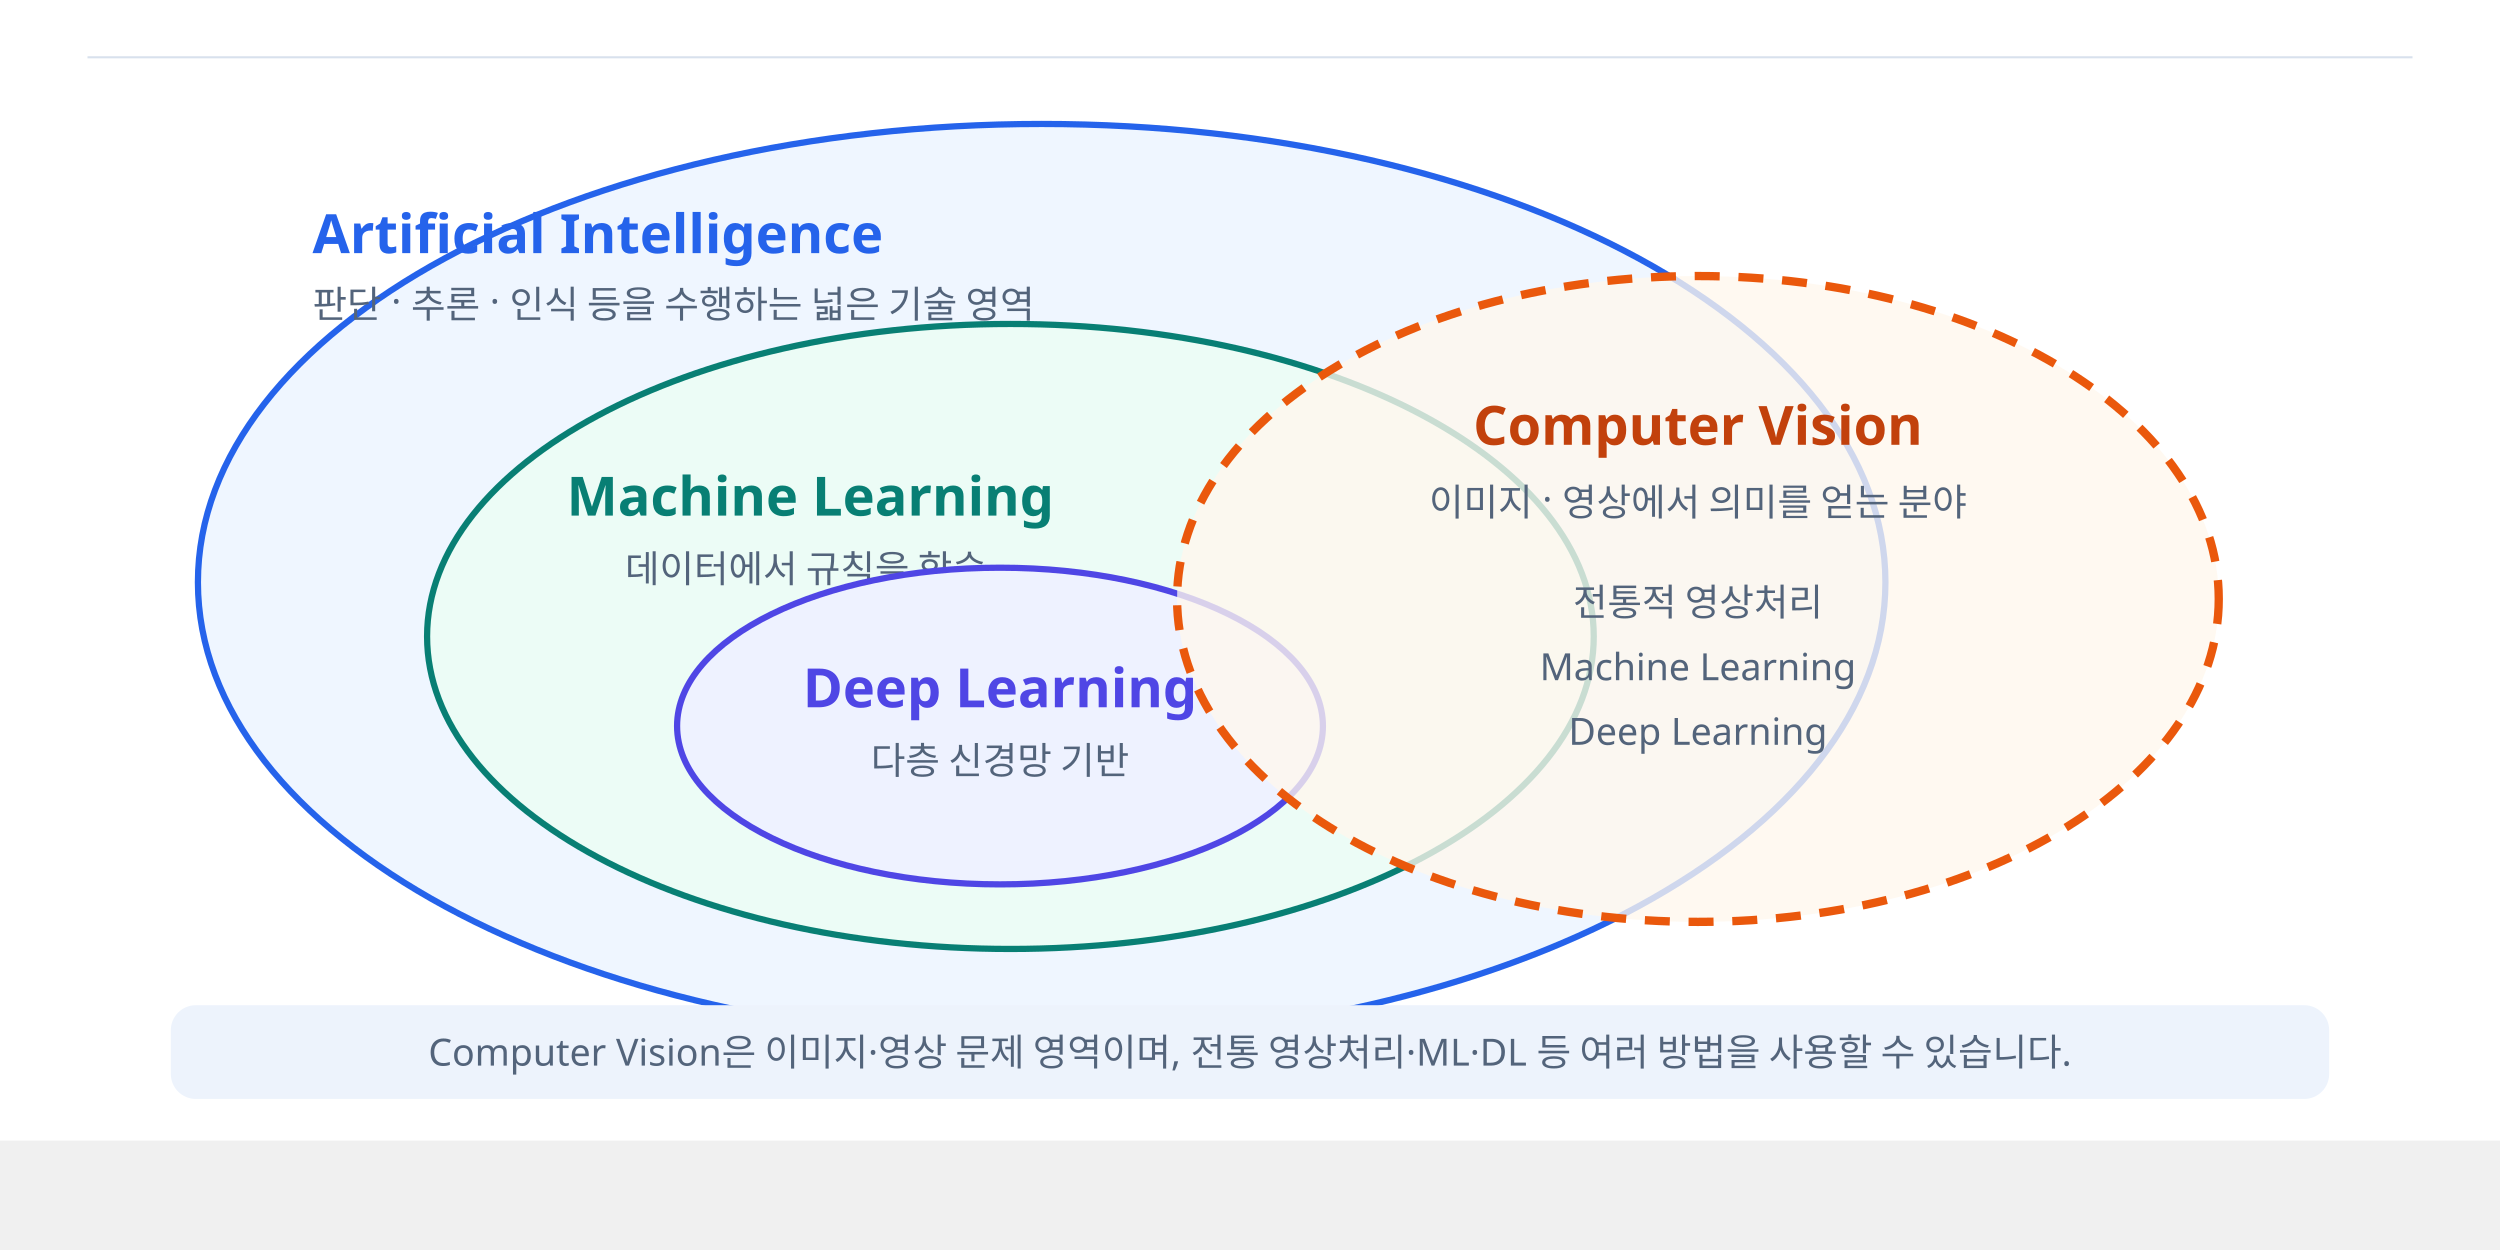
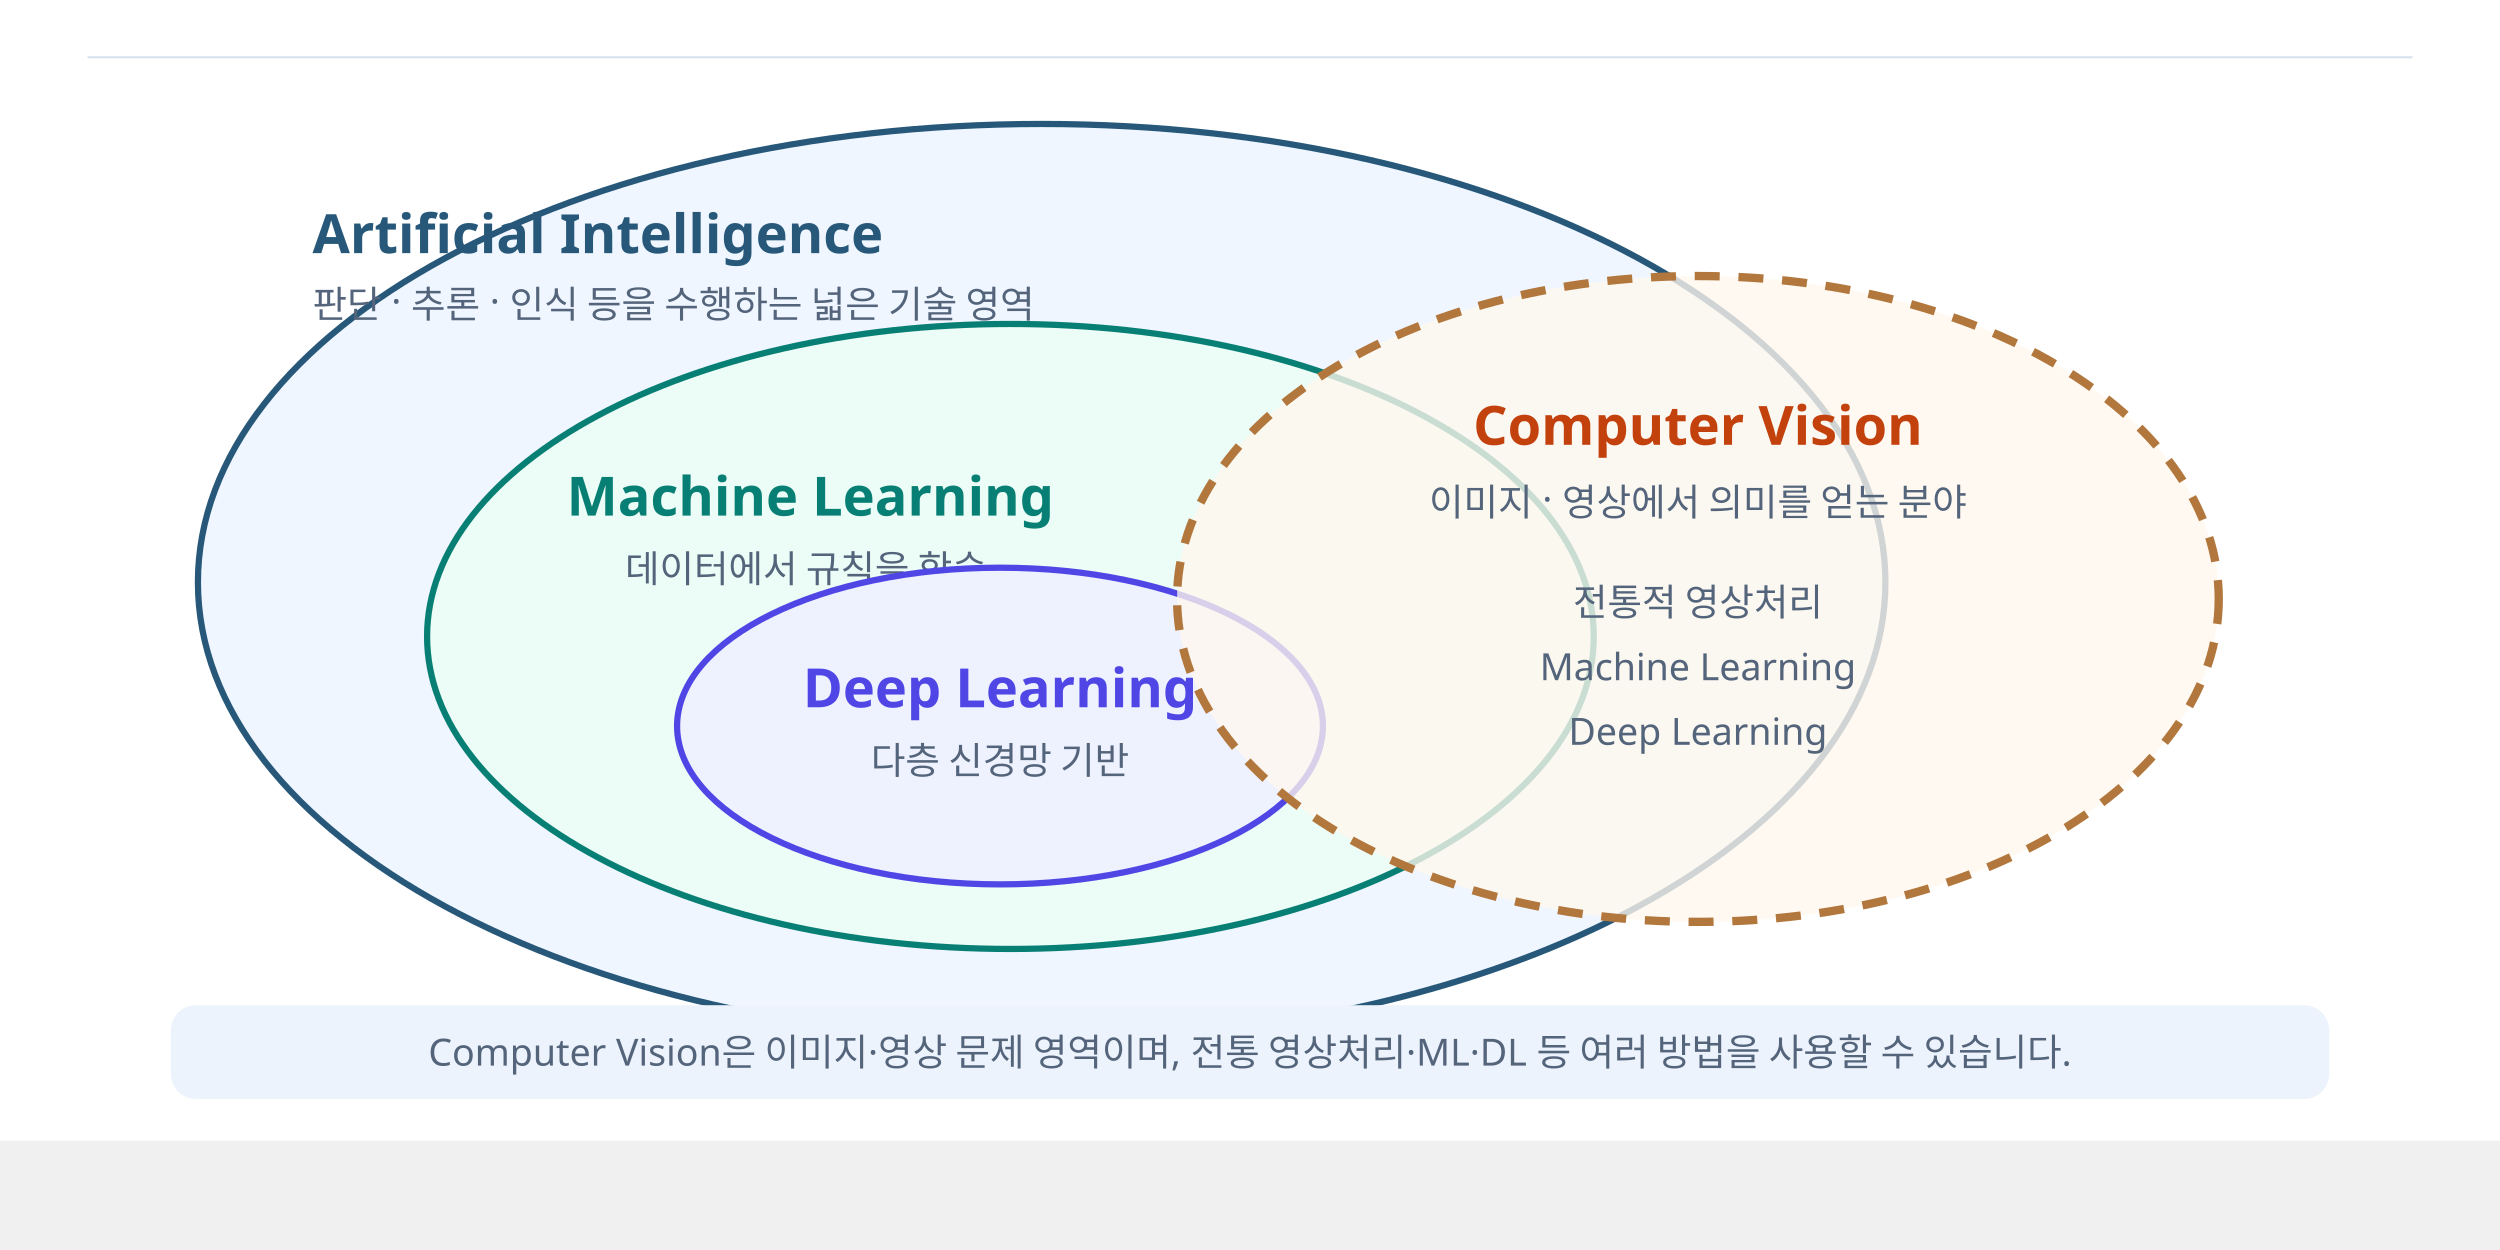
<svg xmlns="http://www.w3.org/2000/svg" width="1200" height="600" viewBox="0 105 1200 495" role="img" aria-labelledby="title desc">
  <style>
    text{font-family:Pretendard,"Noto Sans KR","Malgun Gothic",sans-serif}
    .heading{font-size:30px;font-weight:800;fill:#17243b}
    .label{font-size:26px;font-weight:800}
    .sub{font-size:18px;fill:#53647b}
    .foot{font-size:18px;fill:#53647b}
  </style>
  <rect width="1200" height="600" fill="#fff" />
  <line x1="42" y1="80" x2="1158" y2="80" stroke="#d8e1ed" />
-   <ellipse cx="500" cy="332" rx="405" ry="220" fill="#eff6ff" stroke="#2563eb" stroke-width="3" />
-   <text x="150" y="174" class="label" fill="#2563eb">Artificial Intelligence</text>
+   <ellipse cx="500" cy="332" rx="405" ry="220" fill="#eff6ff" stroke="#275879" stroke-width="3" />
+   <text x="150" y="174" class="label" fill="#275879">Artificial Intelligence</text>
  <text x="150" y="205" class="sub">판단 · 추론 · 인식 등을 수행하는 넓은 기술 영역</text>
  <ellipse cx="485" cy="358" rx="280" ry="150" fill="#ecfdf5" fill-opacity=".9" stroke="#087f74" stroke-width="3" />
  <text x="272" y="300" class="label" fill="#087f74">Machine Learning</text>
  <text x="300" y="332" class="sub">데이터에서 규칙을 학습</text>
  <ellipse cx="480" cy="401" rx="155" ry="76" fill="#eef2ff" stroke="#4f46e5" stroke-width="3" />
  <text x="480" y="392" class="label" fill="#4f46e5" text-anchor="middle">Deep Learning</text>
  <text x="480" y="424" class="sub" text-anchor="middle">다층 신경망 기반</text>
-   <ellipse cx="815" cy="340" rx="250" ry="155" fill="#fff7ed" fill-opacity=".78" stroke="#ea580c" stroke-width="4" stroke-dasharray="12 9" />
+   <ellipse cx="815" cy="340" rx="250" ry="155" fill="#fff7ed" fill-opacity=".78" stroke="#b2773d" stroke-width="4" stroke-dasharray="12 9" />
  <text x="815" y="266" class="label" fill="#c2410c" text-anchor="middle">Computer Vision</text>
  <text x="815" y="300" class="sub" text-anchor="middle">이미지 · 영상에서 의미를 얻는 분야</text>
  <text x="815" y="348" class="sub" text-anchor="middle">전통적 영상처리</text>
  <text x="815" y="379" class="sub" text-anchor="middle">Machine Learning</text>
  <text x="815" y="410" class="sub" text-anchor="middle">Deep Learning</text>
  <rect x="82" y="535" width="1036" height="45" rx="12" fill="#edf3fc" />
  <text x="600" y="564" class="foot" text-anchor="middle">Computer Vision은 이미지·영상 문제 영역이며, 전통 영상처리·ML·DL 등 여러 방법을 사용할 수 있습니다.</text>
</svg>
